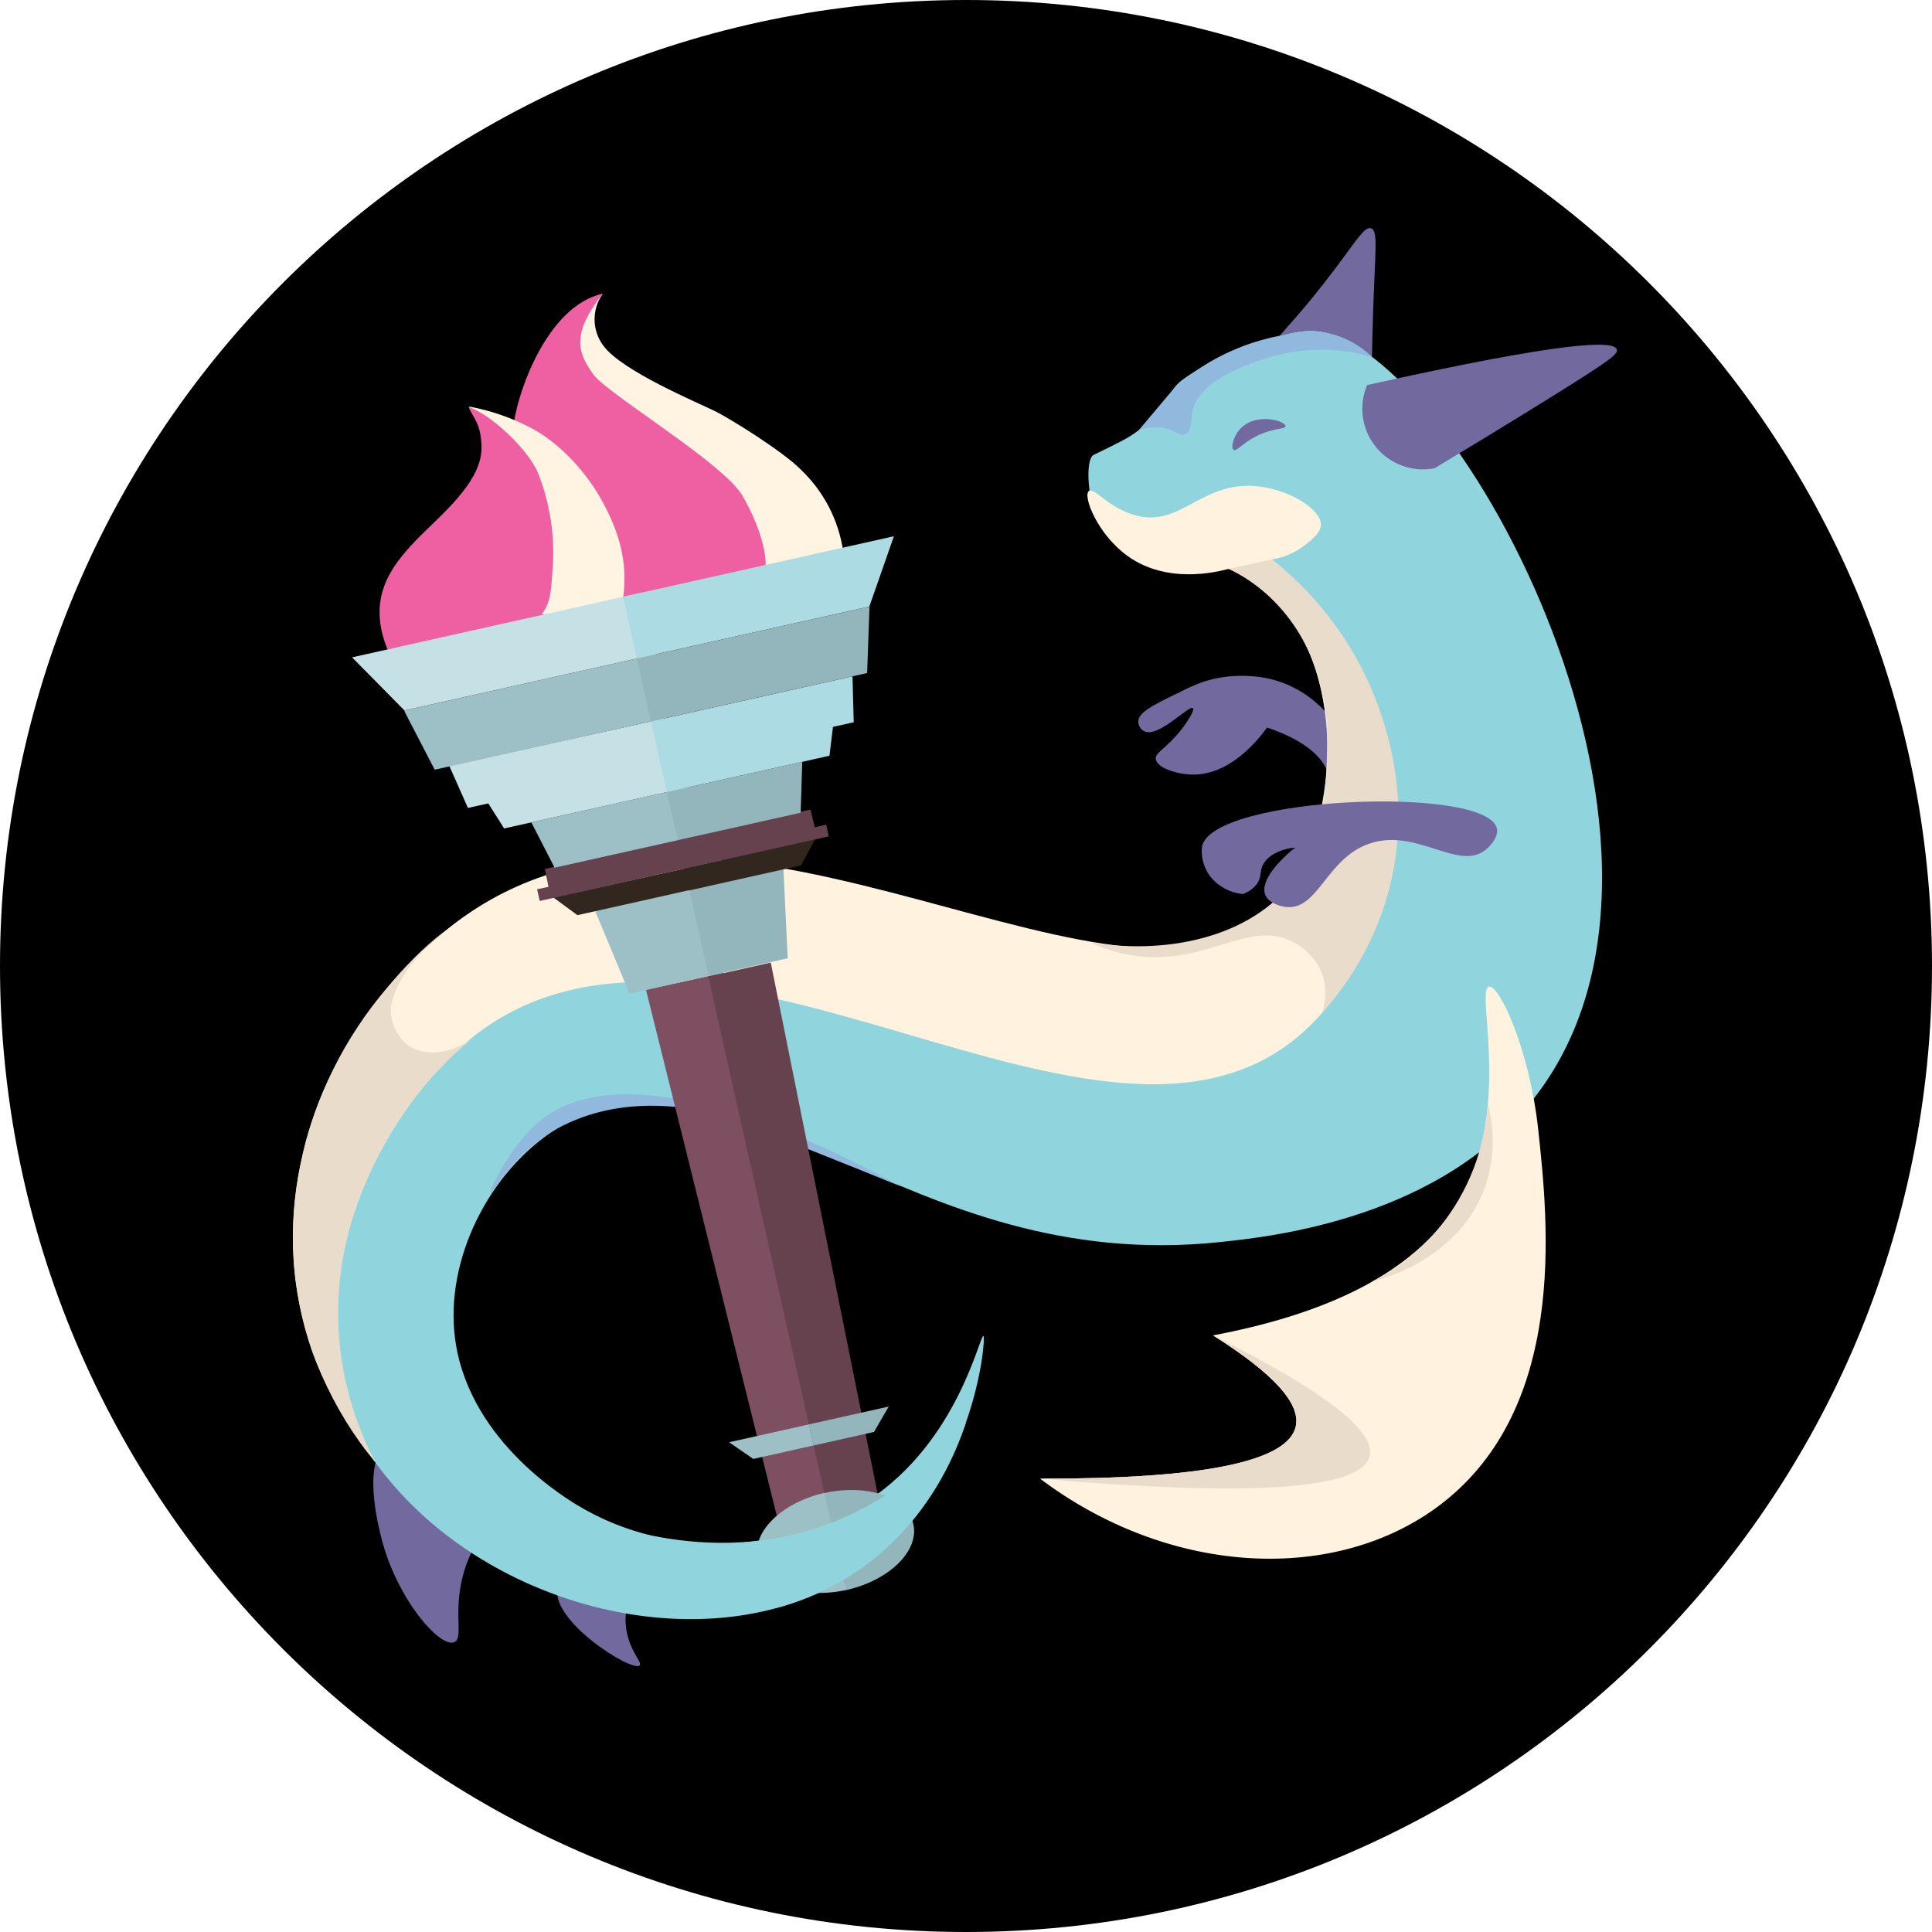
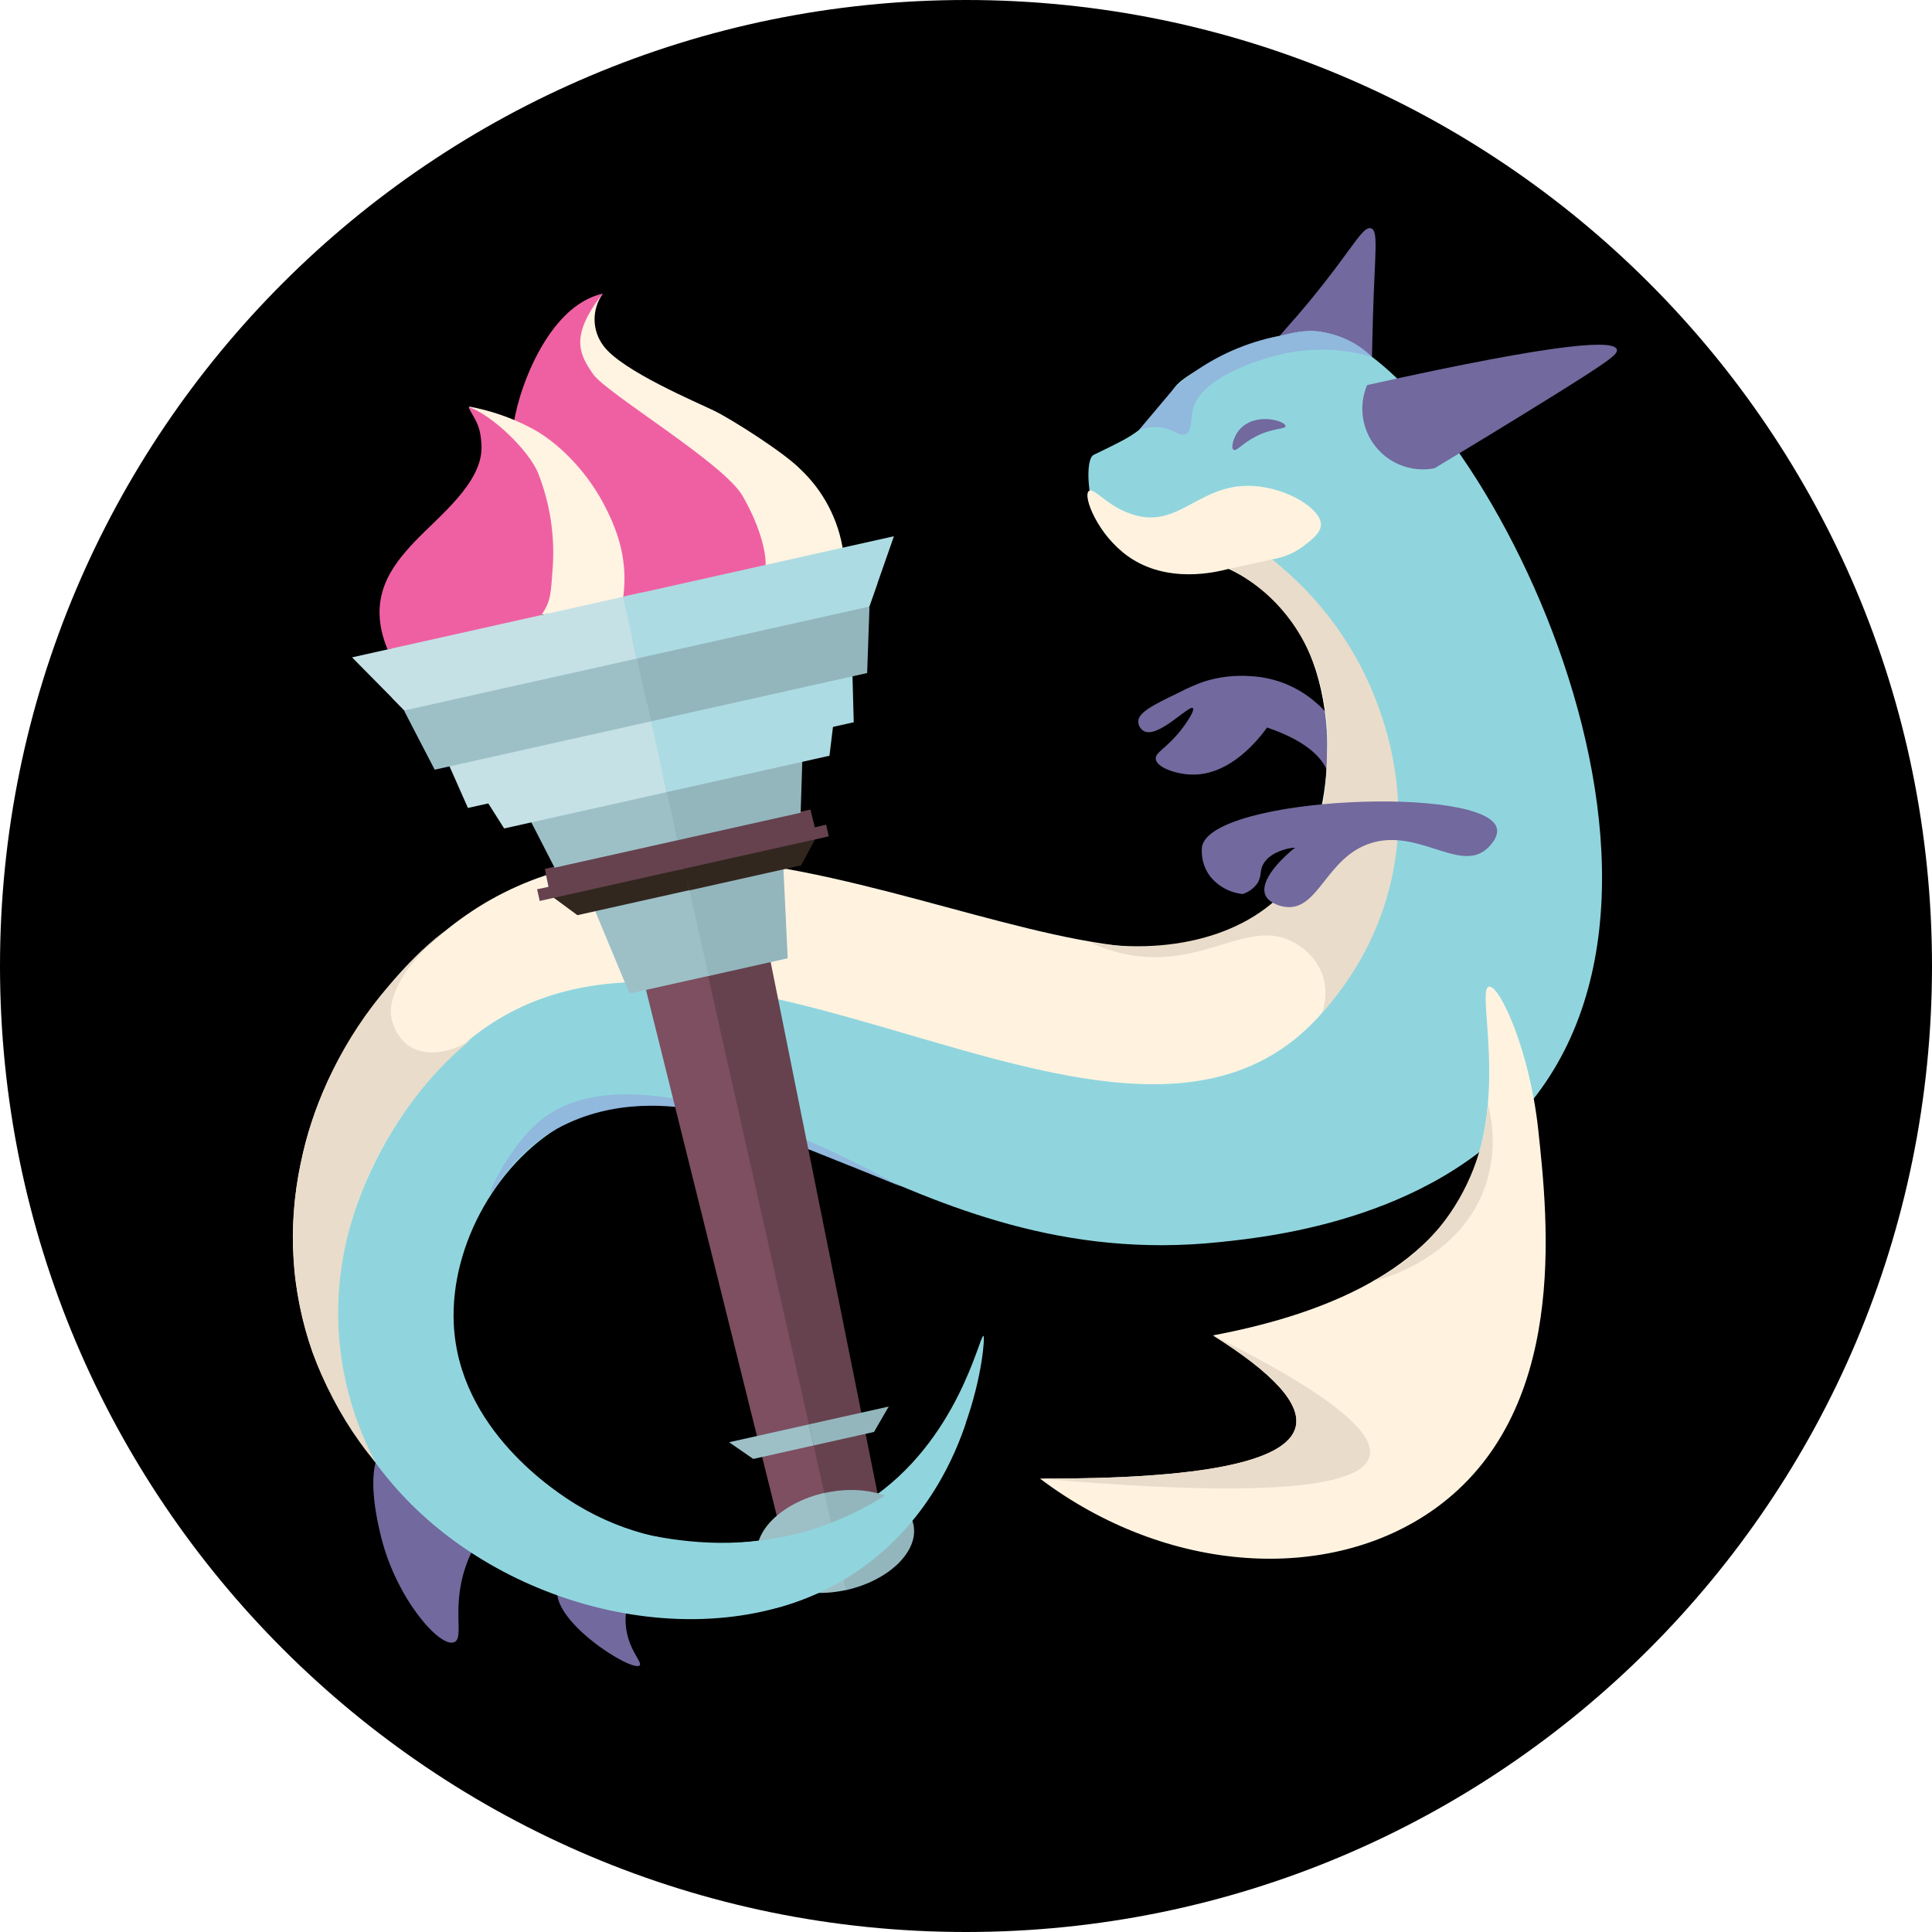
<svg xmlns="http://www.w3.org/2000/svg" viewBox="0 0 360 360">
  <defs>
    <style>.cls-1{fill:#72699e;}.cls-2{fill:#90d5de;}.cls-3{fill:#fff3e0;}.cls-4{fill:#eadcca;}.cls-5{fill:#91b8dd;}.cls-6{fill:#fff3e1;}.cls-7{fill:#ef60a3;}.cls-8{fill:#7d4f60;}.cls-9{fill:#9dc0c7;}.cls-10{fill:#32271f;}.cls-11{fill:#66424e;}.cls-12{fill:#c5e1e6;}.cls-13{fill:#93b6bd;}.cls-14{fill:#addbe3;}</style>
  </defs>
  <g id="back">
    <circle id="black" cx="180" cy="180" r="180" />
  </g>
  <g id="dragon">
    <path class="cls-1" d="M119.18,310.34c-1.4,1.3-17.09-8.54-15.22-14.79,1.44-4.86,13.22-6.6,15.07-3.75,1.27,1.94-2.82,4.86-2.44,10.78C116.9,307.34,119.82,309.74,119.18,310.34Z" />
    <path class="cls-1" d="M84.64,306c-2.69,1.11-10.72-8.1-13.57-19.39-.61-2.4-3.64-14.42,1.11-17.46,5.36-3.42,19.25,5.48,19.23,13,0,2.85-2,3.28-4.08,8.27C83.75,299.09,86.7,305.15,84.64,306Z" />
    <path class="cls-1" d="M255.48,42.55c-1.39-.47-3,2.88-8.87,10.34-8,10.22-10.81,11.38-10.34,14.4.92,5.93,13.11,10.92,17.73,7.39,1.95-1.5,1.44-3.67,1.85-16.25C256.22,46.68,256.85,43,255.48,42.55Z" />
    <path class="cls-1" d="M250.13,138.61A14.81,14.81,0,0,0,245.3,131a20,20,0,0,0-12.12-5,23.15,23.15,0,0,0-8.83,1,36.19,36.19,0,0,0-4.58,2c-4.91,2.37-7.72,3.76-7.67,5.5a2.08,2.08,0,0,0,1,1.7c2.62,1.53,8.48-4.93,9.18-4.25.38.37-1,2.52-2.21,4.07-2.75,3.5-4.86,4.16-4.71,5.41.18,1.59,3.75,2.81,6.62,2.9,7.36.24,12.78-6.9,14.12-8.77,8.11,2.76,10.71,6.21,11.54,8.92.71,2.3.26,4.45.7,4.51C249,149.06,251.38,143.91,250.13,138.61Z" />
    <path class="cls-2" d="M244.21,61.66c-6.76.05-23.23,7.13-25.45,10.7-.14.21-1.49,2.24-3.5,4.71a16.5,16.5,0,0,1-3.06,3.08c-1.82,1.42-3.91,2.43-8.09,4.45a3.19,3.19,0,0,0-.37.19c-1.57.89-1.19,8.89,1.41,13.44,3.6,6.29,13.18,8.94,23.82,7.76a29.48,29.48,0,0,1,10.41,7.87c11.88,14.37,9.61,42.23-1.43,54.68-26.45,29.81-100.54-31.92-151.09,2.27C68.84,183,56.65,206,56.11,229c-.08,3.47-.28,31.53,21.61,52.36C99.39,302,135.54,308.66,159,293.26c22.57-14.82,24.79-44.09,24.26-44.33-.73-.32-4.65,19.67-21.61,30.75-14.16,9.24-36.24,11.52-54,.83-4.2-2.52-22.24-14.22-23.1-33.91C83.89,231.78,93,215.85,106,209c32.39-17,62.74,28.65,121.33,22.44,9.66-1,41.54-4.41,59-27.43C322.45,156.44,269.18,61.48,244.21,61.66Z" />
    <path class="cls-3" d="M242.18,192.88c9.33-8,16.46-22.1,17.71-36.34,1.78-20.31-8.8-36.22-11.83-40.46A63.3,63.3,0,0,0,237,104.23a13.19,13.19,0,0,0,6-2.55c1.46-1.13,3.09-2.39,3.13-3.86.09-2.93-6.11-6.84-12.46-7.26-9.9-.64-13.69,7.57-21.79,5.54-5.39-1.34-8-5.43-9-4.6-1.16,1,1.71,8.2,7.34,12.18,7.29,5.16,16.4,2.95,18.74,2.31a29.48,29.48,0,0,1,10.41,7.87c11.83,14.31,9.85,42.23-1.43,54.68C211.22,198,136.47,135.85,86.76,170.59c-11.52,8-26.51,24.66-30.74,46.3A64.79,64.79,0,0,0,58.23,252a62.12,62.12,0,0,0,8.54,15.78,61,61,0,0,1-4.1-22.06c.12-24.35,15.23-45.35,27.33-53.93C134,160.58,205,224.77,242.18,192.88Z" />
    <path class="cls-1" d="M254.74,71.75A11.31,11.31,0,0,0,267.3,87.26c6-3.61,13.82-8.35,22.9-14,9.48-5.94,11.34-7.26,11.08-8.13C300.76,63.41,292.1,63.45,254.74,71.75Z" />
    <path class="cls-1" d="M234,78.28c2.68-.65,5.56.45,5.54,1.11s-2.33.28-5.54,1.94c-2.59,1.34-3.63,2.85-4.15,2.49s-.06-2.32,1-3.63A5.7,5.7,0,0,1,234,78.28Z" />
    <path class="cls-3" d="M193.79,275.52q45.39.12,47.65-9.69,1.47-6.4-15.42-17c19-3.58,38.94-11,47.1-27.45,8.23-16.59,1.84-37.1,4.33-37.53,2-.34,7.61,12,9.18,26.67,1.84,17.14,5.76,52.73-19.33,70.66C247.66,295.19,217.39,293.32,193.79,275.52Z" />
    <path class="cls-4" d="M237,104.23,229,106A31,31,0,0,1,236,110.7a32.39,32.39,0,0,1,8.27,11.65,39.71,39.71,0,0,1,3,17.75c-.11,5.46-.32,15.49-5.74,23.28-7.26,10.43-22.49,14.79-38.37,12.22a29.26,29.26,0,0,0,7.51,2.38c13.84,2.35,22.14-7,30.42-2.36a11.36,11.36,0,0,1,5.29,5.88,11,11,0,0,1,0,7.17,55.36,55.36,0,0,0,12-21.3c4.92-16.7.25-30.62-1.41-35.37A61.7,61.7,0,0,0,237,104.23Z" />
    <path class="cls-5" d="M100.59,208.87C95.21,213.33,91,222,91.4,222.31s3.94-7.4,12.41-12c10.77-5.89,21.94-4.2,26.08-3.51,2.6.43,4.64,1,20.84,7.38,7,2.78,12.86,5.15,17.1,6.88C156.58,214.87,117.7,194.67,100.59,208.87Z" />
    <path class="cls-5" d="M246.49,61.89a16.9,16.9,0,0,1,9.16,4.61,33.82,33.82,0,0,0-17.12-.45c-1.26.31-15.24,3.69-16.38,10.77-.22,1.36-.08,3.57-1.25,4.08-1,.43-1.94-.68-3.94-1.13a8.5,8.5,0,0,0-4.76.38l6.56-7.79a37.49,37.49,0,0,1,3.81-3.08,41.31,41.31,0,0,1,16.81-6.88A16.48,16.48,0,0,1,246.49,61.89Z" />
    <path class="cls-4" d="M83.1,173.35s-.2.14-.28.2c-10.59,8.69-10,15-10,15a8.62,8.62,0,0,0,3.07,6.13c3,2.22,7.8,1.86,12-1.09a67.81,67.81,0,0,0-12,12.88c-3.16,4.42-15.4,22.1-12.42,45.51A60,60,0,0,0,70,272.55,66.93,66.93,0,0,1,55,238,68.84,68.84,0,0,1,56,216.89a73.87,73.87,0,0,1,16.32-33.06C78.39,176.58,83.08,173.32,83.1,173.35Z" />
    <path class="cls-4" d="M193.79,275.52q45.39.12,47.65-9.69,1.47-6.4-15.42-17,31,15.46,29.18,22.55Q252.82,280.66,193.79,275.52Z" />
    <path class="cls-4" d="M277.24,205.71a26.47,26.47,0,0,1-.49,15.37c-4.82,13.76-19.89,17.45-21.1,17.73a39.76,39.76,0,0,0,12.69-10.23A40.8,40.8,0,0,0,277.24,205.71Z" />
    <path class="cls-1" d="M278.92,154.36c-1.84-8.09-53-6-54.94,3.36a7.84,7.84,0,0,0,1.48,5.54,9,9,0,0,0,6.09,3.33,5.37,5.37,0,0,0,2.66-1.88c1-1.44.41-2.38,1.23-3.78,1.49-2.55,5.74-3.1,5.81-2.93s-.13.1-.23.18c-1.15.95-6.26,5.31-5.31,8.41.42,1.38,2.3,2.21,3.83,2.4,6.17.76,7.57-9.21,15.83-11.86,8.81-2.84,16.53,5.43,21.61,1.1C277.14,158.1,279.34,156.18,278.92,154.36Z" />
  </g>
  <g id="flame">
    <path class="cls-6" d="M157.12,102.75a26.22,26.22,0,0,0-8-15.34c-3-3.07-12.71-9.24-16-10.85s-17.22-7.45-20.64-12.08a8.18,8.18,0,0,1-.15-9.76c-5.06,3.66-7.23,11.51-7.23,11.51l6.68,12.64,30.57,27.46Z" />
    <path class="cls-7" d="M95.58,80.11c.55-6.45,6.25-23.11,16.74-25.39-6.38,8.06-4.21,11.47-1.8,15s24.33,16.58,27.84,22.67S143,103.79,142.58,106s-29.85,7.81-29.85,7.81Z" />
    <path class="cls-6" d="M116.16,111.06c.8-6.56-.83-12-4-17.77s-8.3-11-13.2-13.54a40.32,40.32,0,0,0-11.58-4c2.47,3.18,7.1,17.78,7.53,24.6s.37,14.13,3.74,14.33,14.77-2.54,16.07-2.58A1.48,1.48,0,0,0,116.16,111.06Z" />
    <path class="cls-7" d="M72.21,121c-3.92-9.54.67-15.43,5.08-20.09S89.88,90,89.72,83.26c-.1-4.39-1.48-5.26-2.41-7.41,4.13,1.29,11.25,8,13,12.41A40.35,40.35,0,0,1,103,105.62c-.38,5.24-.35,6.34-2.12,9S72.21,121,72.21,121Z" />
  </g>
  <g id="torch">
    <g id="left">
-       <polyline class="cls-8" points="134.72 181.26 155.07 277.91 145 283.47 120.38 184.46" />
+       <polyline class="cls-8" points="134.72 181.26 155.07 277.91 145 283.47 119.73 181.86" />
      <path class="cls-9" d="M141.18,290.46c-1.12-5,4.49-10.5,12.52-12.3,1.17,5.2,3.13,13.89,4.07,18.09C149.73,298.05,142.3,295.44,141.18,290.46Z" />
      <polygon class="cls-9" points="152.36 265.05 135.86 268.74 140.36 271.85 153.6 268.89 152.36 265.05" />
-       <polygon class="cls-9" points="129.75 165.58 133.72 181.47 117.3 185.14 110.87 169.69 129.75 165.58" />
-       <polygon class="cls-10" points="128.87 161.55 129.75 165.58 107.59 170.53 103.1 167.22 128.87 161.55" />
+       <polygon class="cls-9" points="129.75 165.58 133.72 181.47 117.3 185.14 110.31 168.35 129.75 165.58" />
+       <polygon class="cls-10" points="128.87 161.55 129.75 165.58 107.59 170.53 102.18 166.54 128.87 161.55" />
      <polyline class="cls-11" points="127.5 155.81 128.87 161.55 100.57 167.88 100.08 165.7 102.2 165.25 101.52 161.91 103.34 161.5" />
-       <polygon class="cls-9" points="128.42 146.66 130.53 155.61 103.34 161.68 99.01 153.24 128.42 146.66" />
+       <polygon class="cls-9" points="128.42 146.66 130.53 155.61 103.34 161.68 97.78 150.85 128.42 146.66" />
      <polygon class="cls-12" points="126.27 140.74 127.5 146.87 93.94 154.37 90.39 148.76 126.27 140.74" />
-       <polygon class="cls-12" points="123.74 133.87 125.65 141.95 87.19 150.55 83.72 142.71 123.74 133.87" />
-       <polyline class="cls-9" points="75.34 132.39 122.18 121.92 123.74 133.87 81 143.42 75.39 132.6" />
-       <polygon class="cls-12" points="65.6 122.49 119.73 110.39 122.18 121.92 75.36 132.38 65.6 122.49" />
+       <polygon class="cls-12" points="123.74 133.87 125.65 141.95 87.19 150.55 82.24 139.35 123.74 133.87" />
+       <polyline class="cls-9" points="75.34 132.39 73.05 130.05 122.18 121.92 122.96 127.89 123.74 133.87 102.37 138.64 81 143.42 78.19 138.01 75.39 132.6" />
+       <polygon class="cls-12" points="65.6 122.49 119.73 110.39 122.18 121.92 78.94 131.58 75.36 132.38 65.6 122.49" />
    </g>
    <g id="right">
-       <polyline class="cls-11" points="131.97 181.96 153.6 278.19 163.74 279.37 143.62 179.36" />
+       <polyline class="cls-11" points="131.97 181.96 153.6 278.19 163.74 279.37 143.2 177.26" />
      <path class="cls-13" d="M170.19,284c-1.12-5-8.55-7.59-16.59-5.79,1.17,5.22,3.13,13.9,4.07,18.08C165.71,294.48,171.31,289,170.19,284Z" />
      <polygon class="cls-13" points="150.73 265.41 165.6 262.09 162.86 266.82 151.61 269.34 150.73 265.41" />
-       <polygon class="cls-13" points="128.43 165.78 132.04 181.86 146.78 178.56 145.98 161.86 128.43 165.78" />
-       <polygon class="cls-10" points="127.5 161.81 128.42 165.92 149.26 161.26 151.9 156.35 127.5 161.81" />
-       <polyline class="cls-11" points="126.27 156.38 127.5 161.86 154.43 155.84 153.94 153.66 151.83 154.16 151.01 150.85 149.19 151.25" />
-       <polygon class="cls-13" points="124.25 147.59 126.27 156.56 149.19 151.44 149.49 141.95 124.25 147.59" />
+       <polygon class="cls-13" points="128.1 164.32 132.04 181.86 146.78 178.56 145.92 160.61 128.1 164.32" />
+       <polygon class="cls-10" points="127.14 160.2 128.42 165.92 149.26 161.26 152.52 155.2 127.14 160.2" />
+       <polyline class="cls-11" points="125.81 154.37 127.5 161.86 154.43 155.84 153.94 153.66 151.83 154.16 151.01 150.85 149.19 151.25" />
+       <polygon class="cls-13" points="123.61 144.77 126.27 156.56 149.19 151.44 149.58 139.28 123.61 144.77" />
      <polygon class="cls-14" points="122.88 141.5 124.25 147.59 154.56 140.82 155.36 134.23 122.88 141.5" />
-       <polygon class="cls-14" points="121.3 134.41 123.15 142.61 159.08 134.58 158.85 126.02 121.3 134.41" />
-       <polyline class="cls-13" points="161.97 113.03 118.66 122.71 121.29 134.41 161.58 125.41 162.01 113.23" />
+       <polygon class="cls-14" points="120.56 131.08 123.15 142.61 159.08 134.58 158.76 122.7 120.56 131.08" />
+       <polyline class="cls-13" points="161.97 113.03 163.51 108.67 117.78 118.81 121.29 134.41 161.58 125.41 162.01 113.23" />
      <polygon class="cls-14" points="166.57 99.92 116.09 111.2 118.67 122.7 161.99 113.02 166.57 99.92" />
    </g>
    <g id="Layer_10" data-name="Layer 10">
      <path class="cls-2" d="M145.49,299.4A51,51,0,0,0,159,293.26c14-9.16,19.27-22.92,21-28.21a59.43,59.43,0,0,1-26.74,19.32c-14,4.94-26.51,2.77-31.73,1.8C101.8,282.52,89,270.91,83.85,265.69,102.82,290.48,127.35,304,145.49,299.4Z" />
    </g>
  </g>
</svg>
